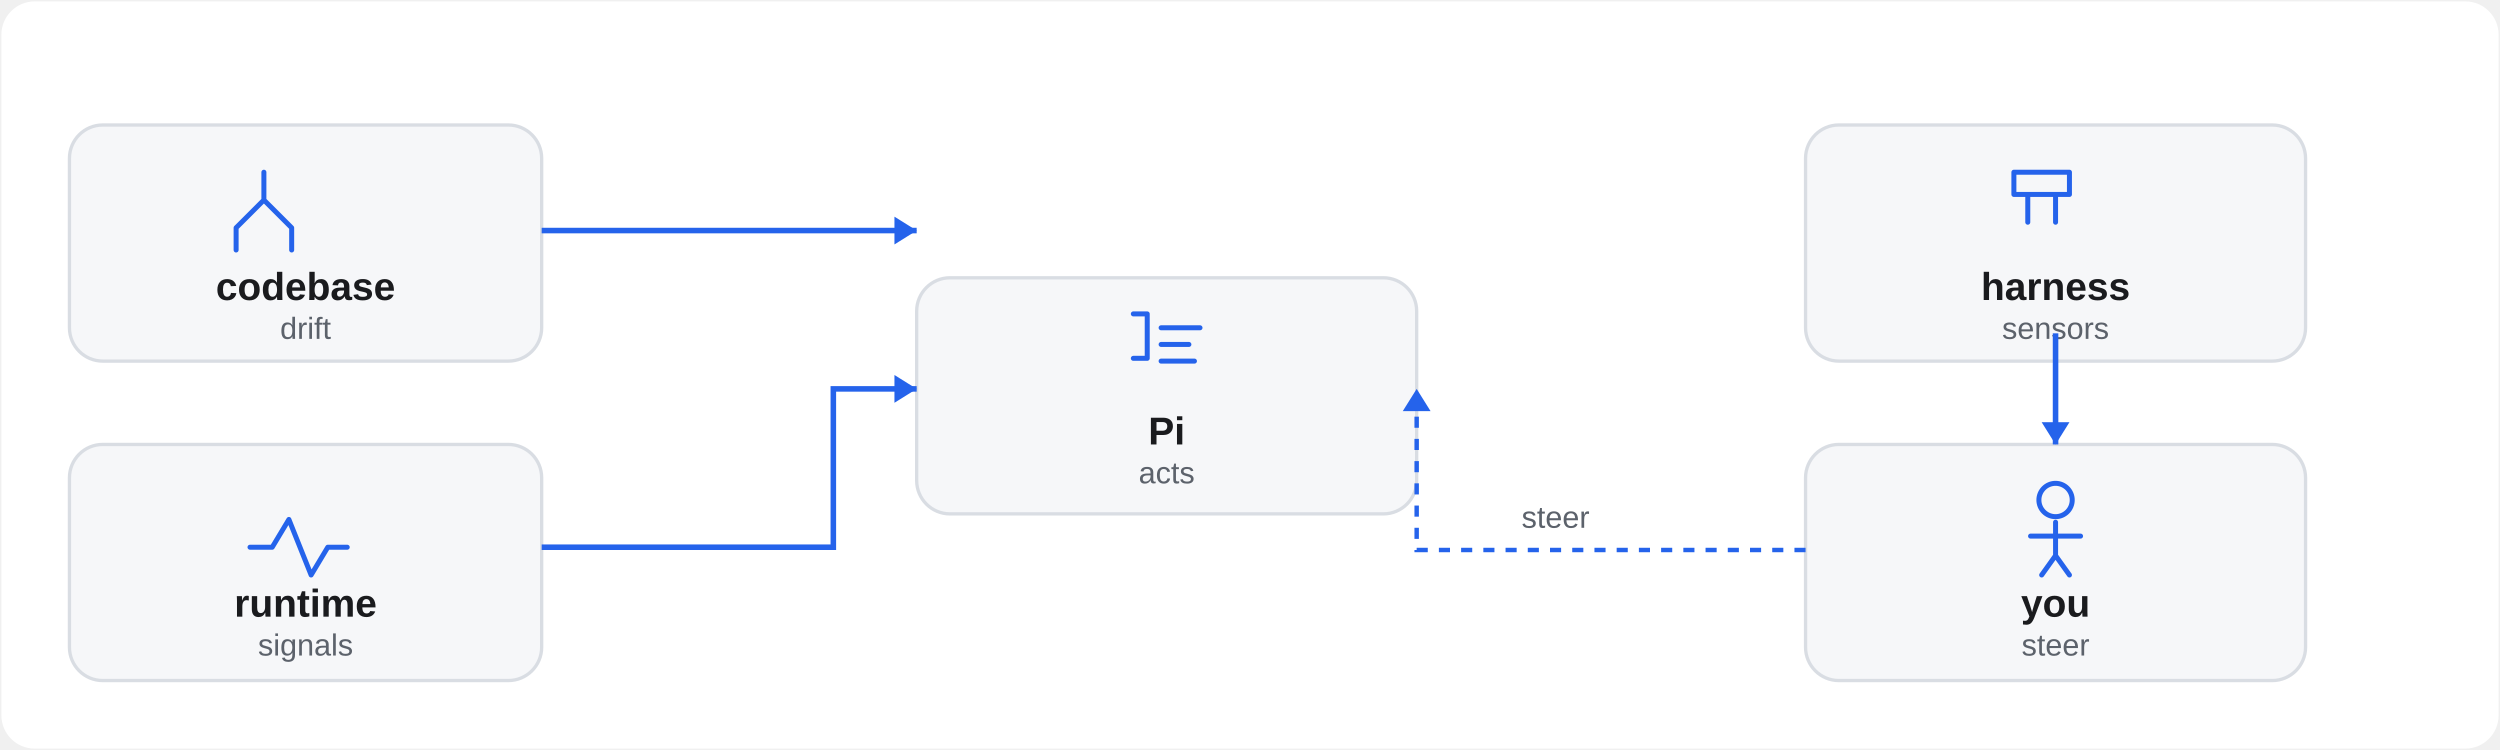
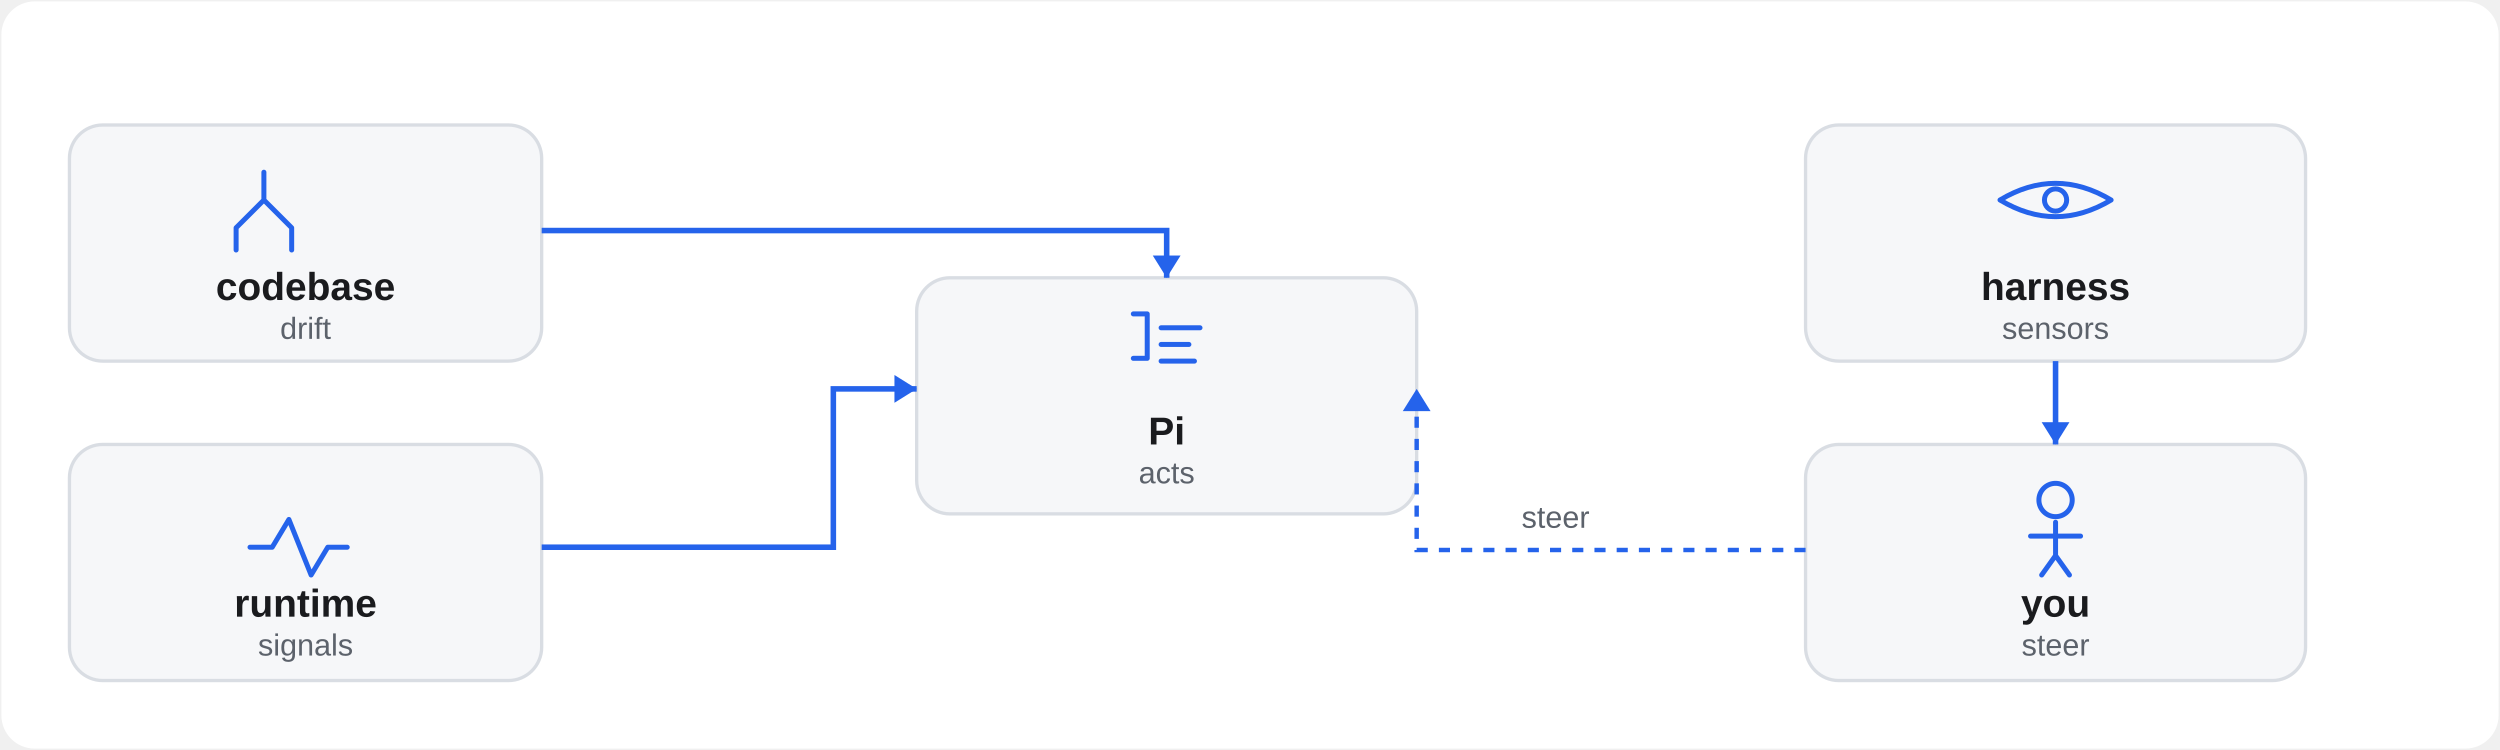
<svg xmlns="http://www.w3.org/2000/svg" width="900" height="270" viewBox="0 0 900 270" role="img" aria-label="Codebase drift and runtime sensors feed Pi; harness sensors built from sessions and tickets feed you; you steer Pi. It is a map of two feedback channels, not one sequence." font-family="IBM Plex Sans, Segoe UI, Arial, sans-serif">
  <style>
    .bg{fill:#fff}.node{fill:#f6f7f9;stroke:#d9dde3;stroke-width:1.2}.label{fill:#1a1b1e;font-size:14px;font-weight:700}
    .sub{fill:#5c626b;font-size:11px}.accent{fill:none;stroke:#2563eb;stroke-width:1.8;stroke-linecap:round;stroke-linejoin:round}
    .path{fill:none;stroke:#2563eb;stroke-width:2}.arrowhead{fill:#2563eb}.dash{fill:none;stroke:#2563eb;stroke-width:1.6;stroke-dasharray:4 4}
    @media (prefers-color-scheme: dark){
      .bg{fill:#111113}.node{fill:#18181b;stroke:#2c2c31}.label{fill:#e7e7ea}.sub{fill:#9a9aa2}
      .accent{stroke:#7aa2f7}.path{stroke:#7aa2f7}.arrowhead{fill:#7aa2f7}.dash{stroke:#7aa2f7}
    }
  </style>
  <rect class="bg" x="0.5" y="0.5" width="899" height="269" rx="12" />
  <rect class="node" x="25" y="45" width="170" height="85" rx="12" />
  <path class="accent" d="M95 62 v10 M95 72 l-10 10 M95 72 l10 10 M85 82 v8 M105 82 v8" />
  <text class="label" x="110" y="108" text-anchor="middle">codebase</text>
  <text class="sub" x="110" y="122" text-anchor="middle">drift</text>
  <rect class="node" x="25" y="160" width="170" height="85" rx="12" />
  <path class="accent" d="M90 197 h8 l6 -10 8 20 6 -10 h7" />
  <text class="label" x="110" y="222" text-anchor="middle">runtime</text>
  <text class="sub" x="110" y="236" text-anchor="middle">signals</text>
  <rect class="node" x="330" y="100" width="180" height="85" rx="12" />
  <path class="accent" d="M408 113 h5 v16 h-5 M418 118 h14 M418 124 h10 M418 130 h12" />
  <text class="label" x="420" y="160" text-anchor="middle">Pi</text>
  <text class="sub" x="420" y="174" text-anchor="middle">acts</text>
  <rect class="node" x="650" y="45" width="180" height="85" rx="12" />
-   <path class="accent" d="M725 62 h20 v8 h-20 z M730 70 v10 M740 70 v10" />
+   <path class="accent" d="M720 72 q20 -12 40 0 q-20 12 -40 0" />
+   <circle class="accent" cx="740" cy="72" r="4" />
  <text class="label" x="740" y="108" text-anchor="middle">harness</text>
  <text class="sub" x="740" y="122" text-anchor="middle">sensors</text>
  <rect class="node" x="650" y="160" width="180" height="85" rx="12" />
  <circle class="accent" cx="740" cy="180" r="6" />
  <path class="accent" d="M740 188 v12 M731 193 h18 M740 200 l-5 7 M740 200 l5 7" />
  <text class="label" x="740" y="222" text-anchor="middle">you</text>
  <text class="sub" x="740" y="236" text-anchor="middle">steer</text>
-   <path class="path" d="M195 83 H330" />
-   <path id="harnessloop-c1-arrow-1" class="arrowhead" d="M322 78 L330 83 L322 88 z" />
+   <path class="path" d="M195 83 H420 V100" />
+   <path id="harnessloop-c1-arrow-1" class="arrowhead" d="M415 92 L420 100 L425 92 z" />
  <path class="path" d="M195 197 H300 V140 H330" />
  <path id="harnessloop-c1-arrow-2" class="arrowhead" d="M322 135 L330 140 L322 145 z" />
-   <path class="path" d="M740 120 V160" />
+   <path class="path" d="M740 130 V160" />
  <path id="harnessloop-c1-arrow-3" class="arrowhead" d="M735 152 L740 160 L745 152 z" />
  <path class="dash" d="M650 198 H510 V140" />
  <path id="harnessloop-c1-arrow-4" class="arrowhead" d="M505 148 L510 140 L515 148 z" />
  <text class="sub" x="560" y="190" text-anchor="middle">steer</text>
</svg>
